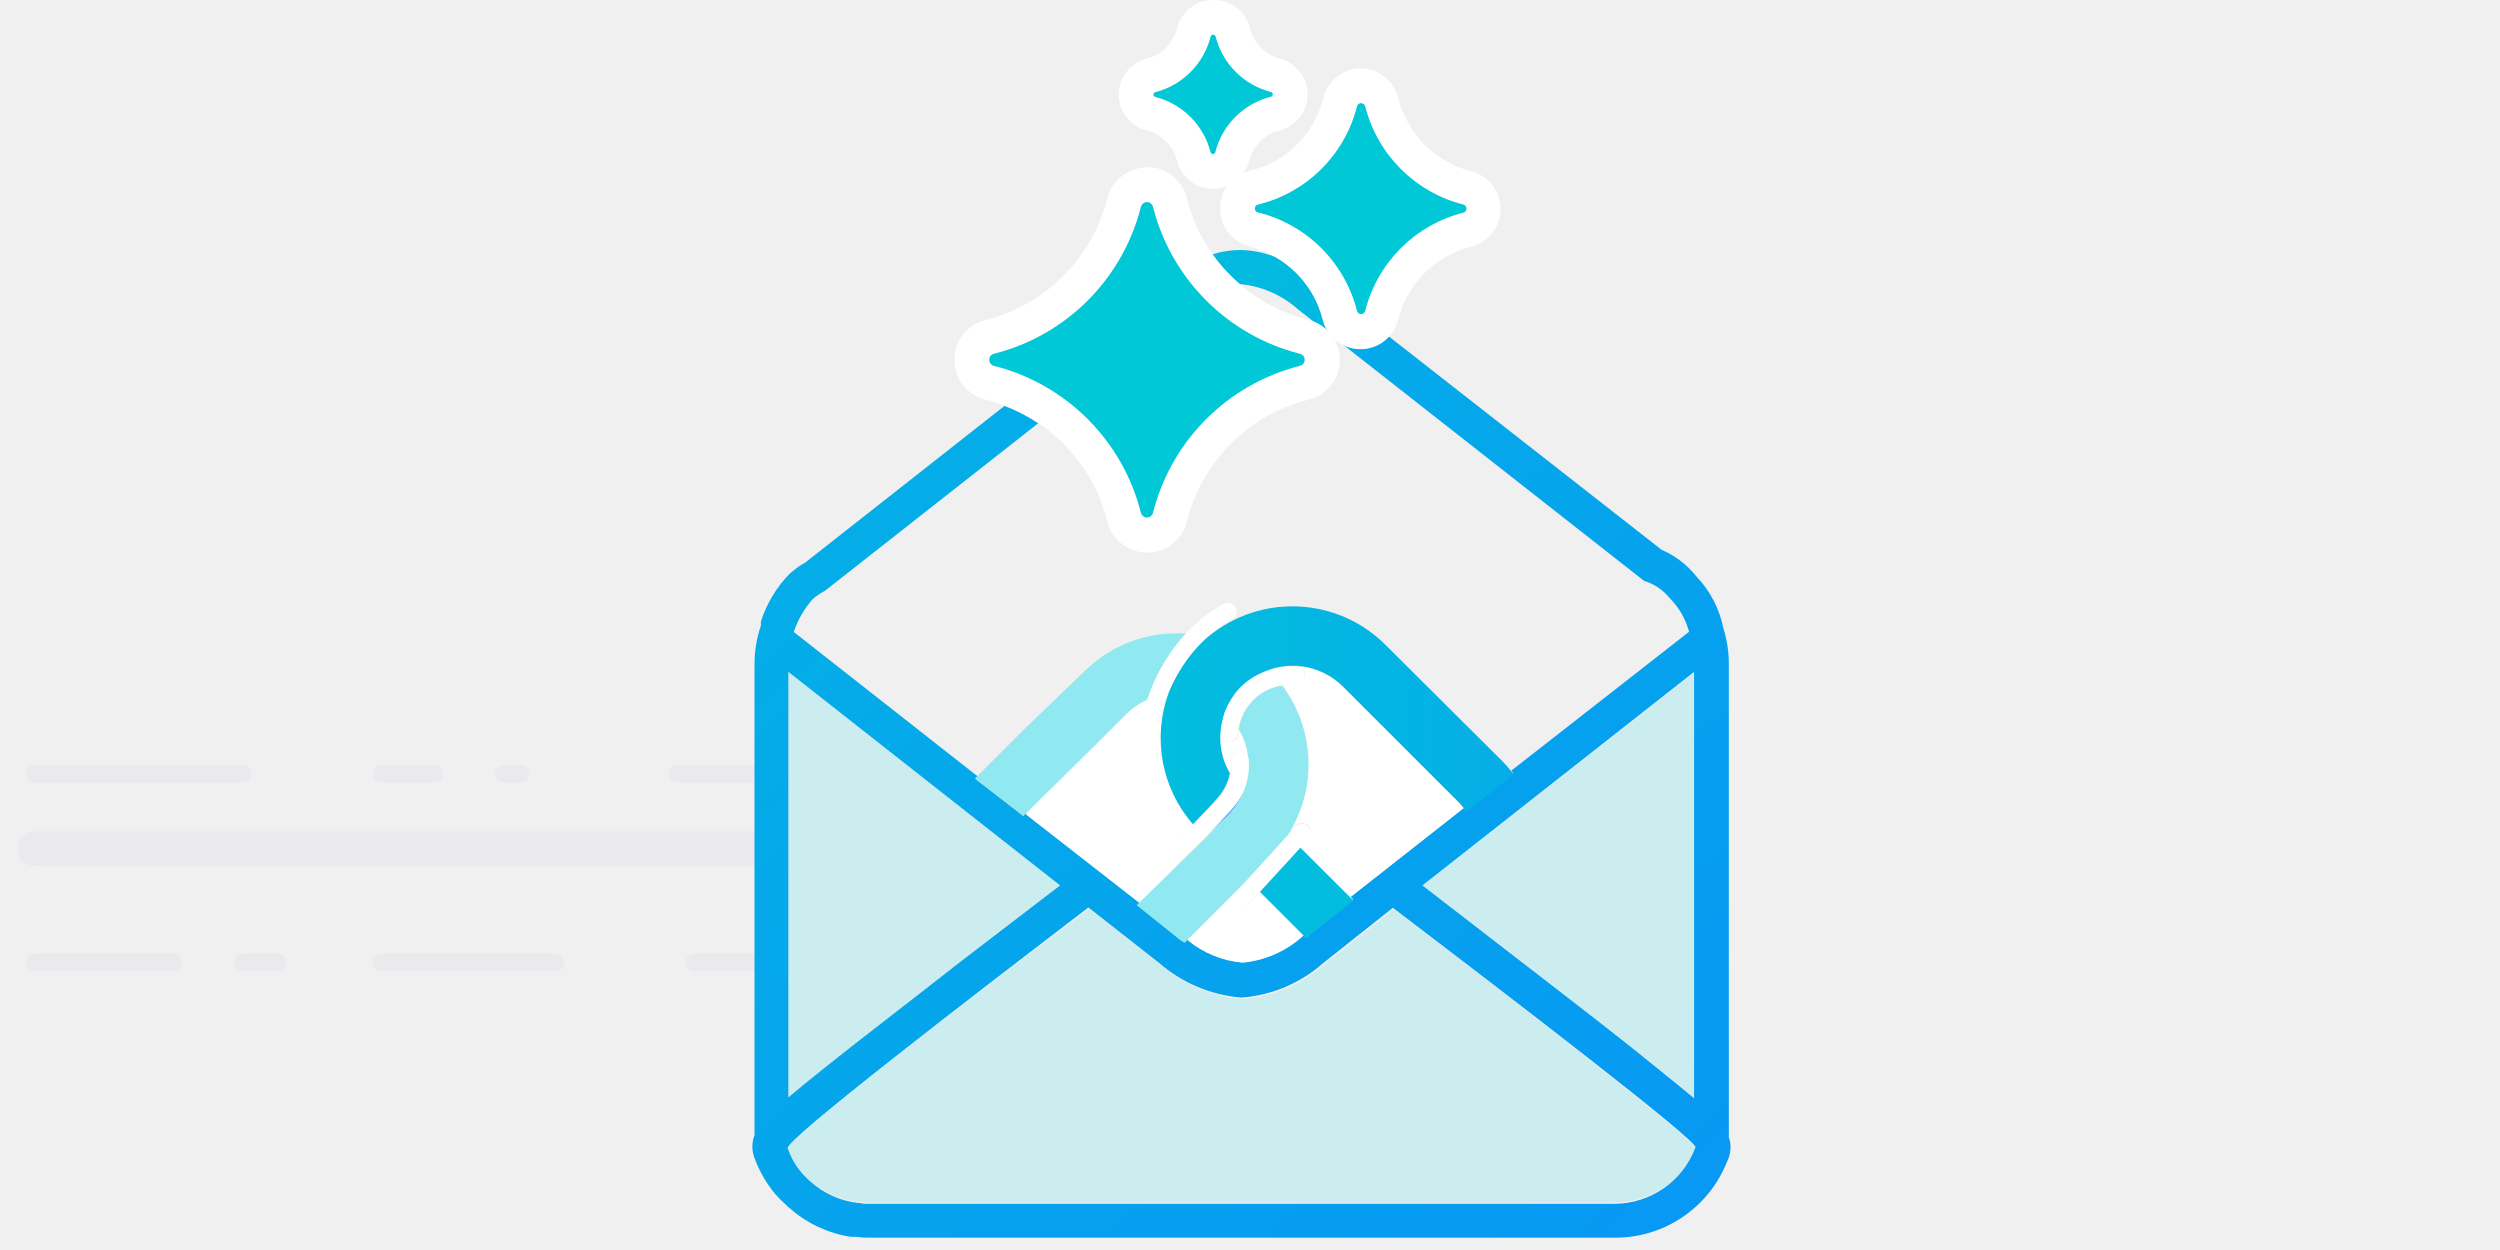
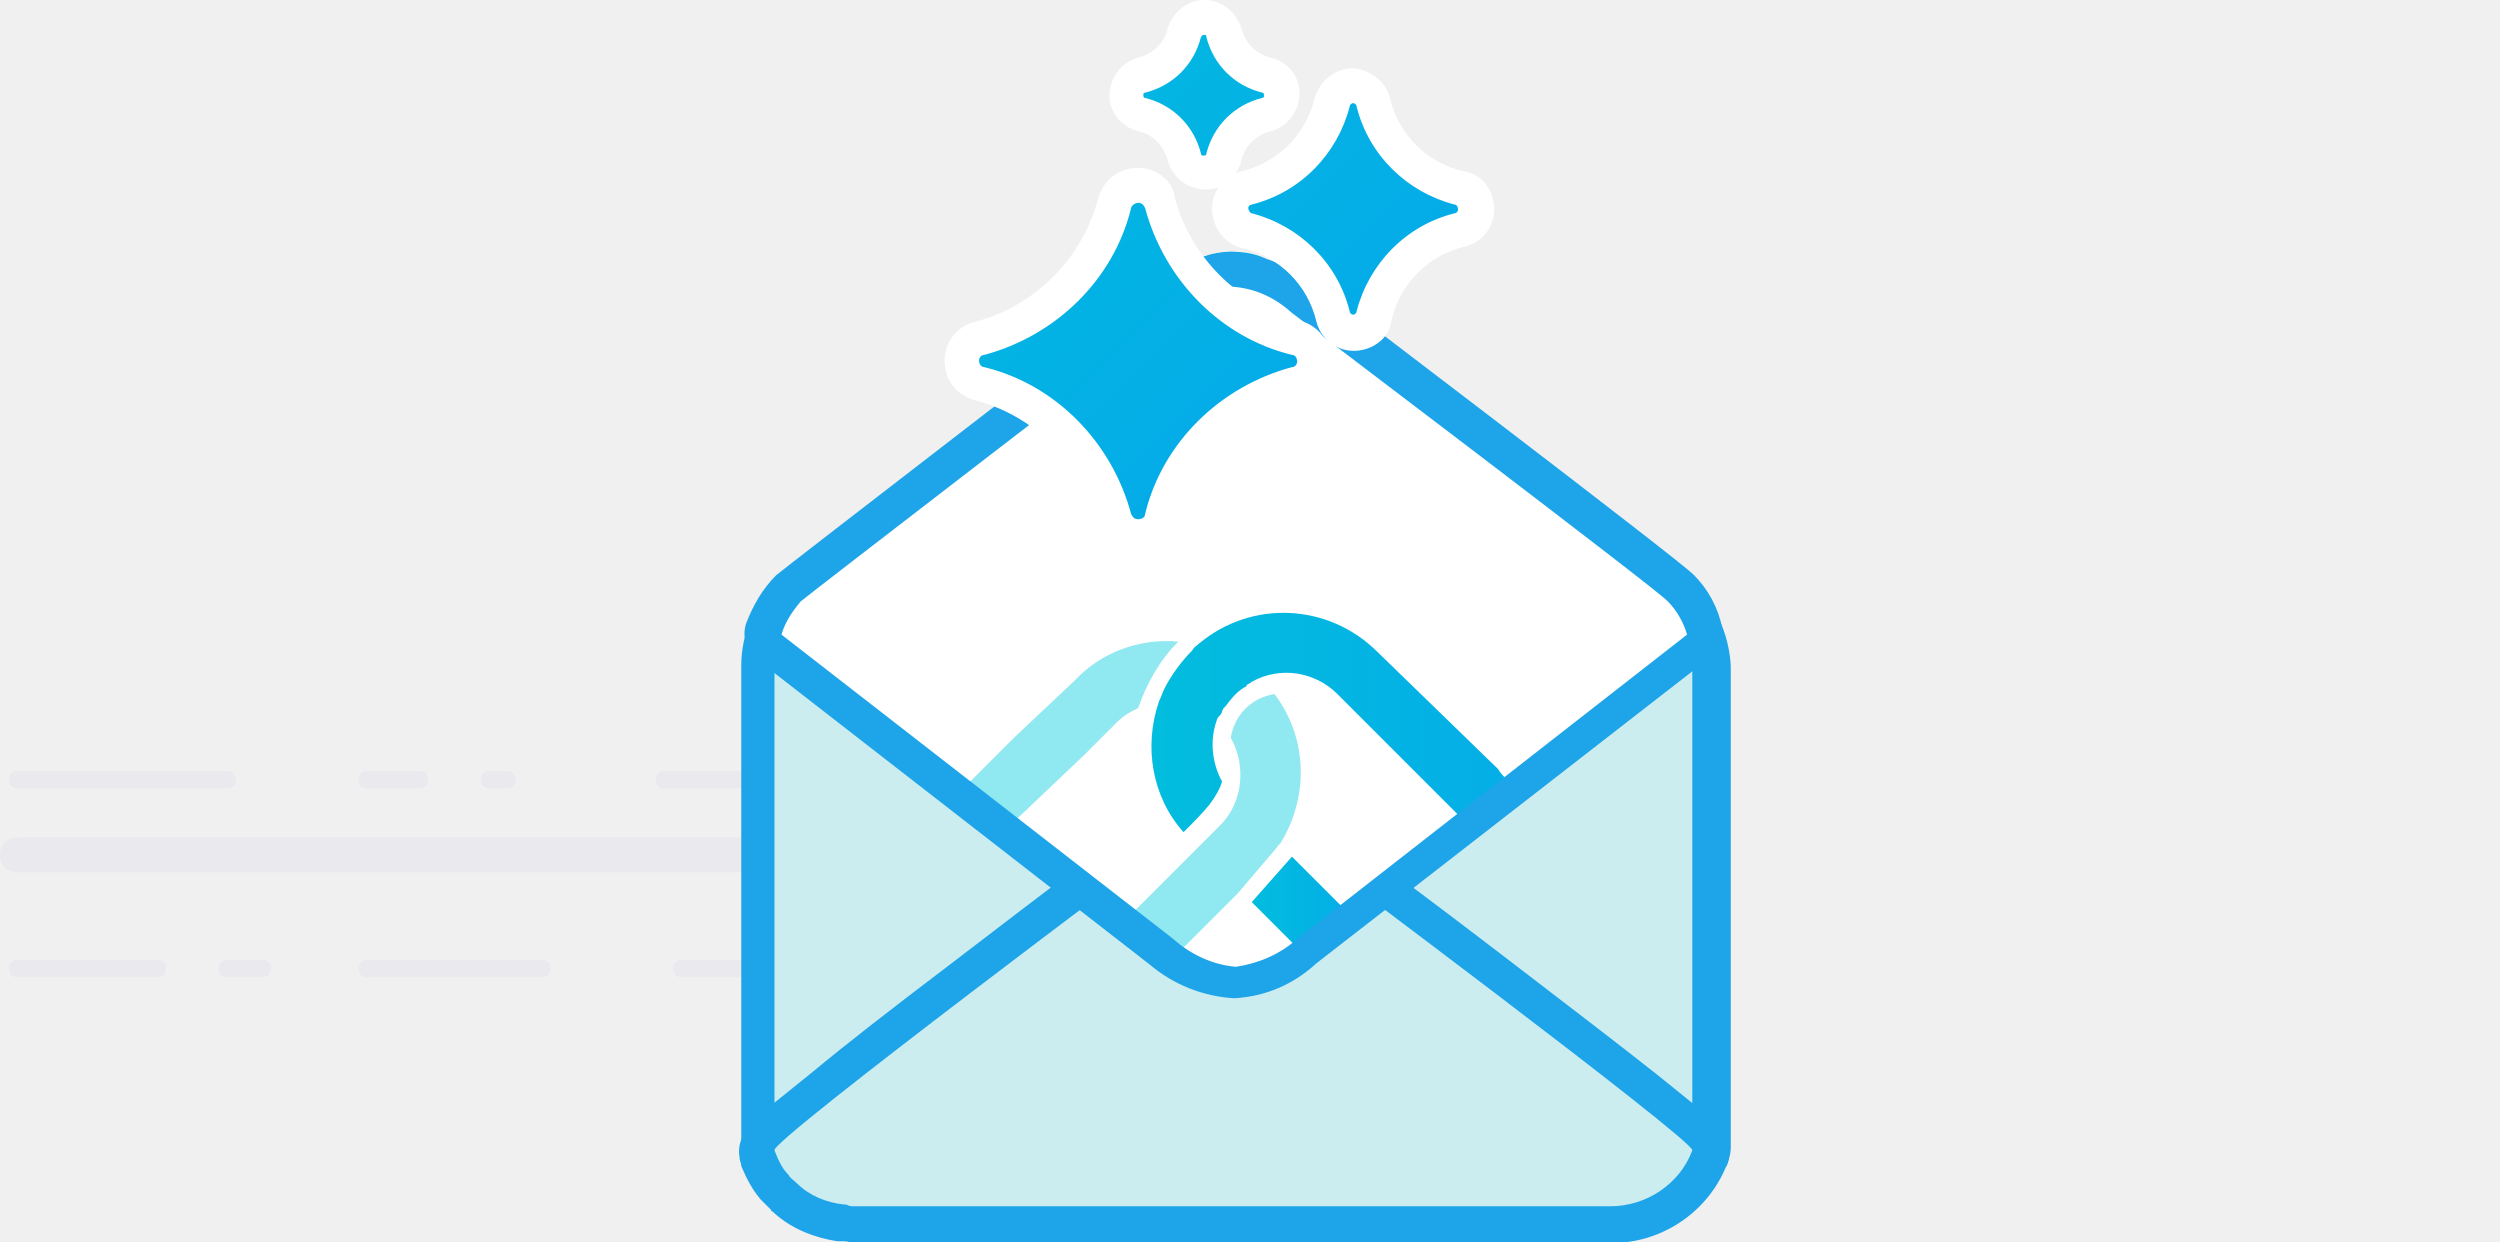
- <svg xmlns="http://www.w3.org/2000/svg" width="144" height="72" viewBox="0 0 144 72">
-   <defs>
-     <linearGradient x1="-85.914%" y1="-85.918%" x2="163.645%" y2="184.973%" id="a">
-       <stop stop-color="#00C8D7" offset="0%" />
-       <stop stop-color="#0A84FF" offset="100%" />
-     </linearGradient>
-     <linearGradient x1="804.132%" y1="-4083%" x2="7476.758%" y2="8906%" id="b">
-       <stop stop-color="#00C8D7" offset="0%" />
-       <stop stop-color="#0A84FF" offset="100%" />
-     </linearGradient>
-     <linearGradient x1="-.015%" y1="50.019%" y2="50.019%" id="c">
-       <stop stop-color="#02BDDE" offset="0%" />
-       <stop stop-color="#04AEE7" offset="100%" />
-     </linearGradient>
-     <linearGradient x1="7157%" y1="5142%" x2="7695%" y2="5142%" id="d">
-       <stop stop-color="#02BDDE" offset="0%" />
-       <stop stop-color="#04AEE7" offset="100%" />
-     </linearGradient>
-     <linearGradient x1="3797%" y1="-1499.38%" x2="12611%" y2="7105.683%" id="e">
-       <stop stop-color="#00C8D7" offset="0%" />
-       <stop stop-color="#0A84FF" offset="100%" />
-     </linearGradient>
-   </defs>
-   <g fill-rule="nonzero" fill="none">
-     <path d="M51 45.07H39c-.276 0-.5-.224-.5-.5s.224-.5.5-.5h12c.276 0 .5.224.5.5s-.224.5-.5.5zm-21 0h-1c-.276 0-.5-.224-.5-.5s.224-.5.5-.5h1c.276 0 .5.224.5.5s-.224.5-.5.5zm-5 0h-3c-.276 0-.5-.224-.5-.5s.224-.5.5-.5h3c.276 0 .5.224.5.5s-.224.5-.5.5zm-11 0H2c-.276 0-.5-.224-.5-.5s.224-.5.5-.5h12c.276 0 .5.224.5.5s-.224.5-.5.5zm41.1 3.81c0-.552-.448-1-1-1H2c-.552 0-1 .448-1 1s.448 1 1 1h52.1c.552 0 1-.448 1-1zM52 55.93h-6c-.276 0-.5-.224-.5-.5s.224-.5.5-.5h6c.276 0 .5.224.5.5s-.224.5-.5.5zm-8 0h-4c-.276 0-.5-.224-.5-.5s.224-.5.5-.5h4c.276 0 .5.224.5.5s-.224.5-.5.5zm-12 0H22c-.276 0-.5-.224-.5-.5s.224-.5.5-.5h10c.276 0 .5.224.5.5s-.224.5-.5.5zm-16 0h-2c-.276 0-.5-.224-.5-.5s.224-.5.5-.5h2c.276 0 .5.224.5.5s-.224.5-.5.5zm-6 0H2c-.276 0-.5-.224-.5-.5s.224-.5.5-.5h8c.276 0 .5.224.5.5s-.224.5-.5.5z" fill="#EAEAEE" />
-     <path d="M45.41 63.21c.55-.46 1.24-1 2.08-1.7C49.37 60 52 58 55.29 55.42L61.06 51 45.41 38.7v24.51zM81.93 51l5.73 4.39C91 58 93.59 60 95.47 61.53c.86.667 1.567 1.243 2.12 1.73V38.74L81.93 51zm15.72 15.14c.14-.37-10.64-8.65-17.36-13.77l-4 3.17c-1.31 1.166-2.97 1.87-4.72 2-1.757-.14-3.422-.84-4.75-2l-4.07-3.19C56 57.39 45.16 65.7 45.3 66.07c.26.755.724 1.423 1.34 1.93.757.673 1.703 1.096 2.71 1.21h.11c.16 0 .31.05.47.05H93c2.042.007 3.882-1.228 4.65-3.12z" fill="#CCEDF0" />
-     <path d="M99.58 65.5V38.2c-.004-.678-.108-1.352-.31-2-.224-1.128-.765-2.17-1.56-3-.53-.668-1.217-1.194-2-1.53L80 19.38c-.716.77-1.877.924-2.77.37L94.7 33.46c.583.175 1.1.524 1.48 1 .534.534.917 1.2 1.11 1.93l-10.24 8 .12.16-2.72 2.13-.12-.15-6.53 5.13.14.14-2.72 2.2-.14-.14c-.966.894-2.2 1.446-3.51 1.57-1.165-.1-2.27-.553-3.17-1.3l-.15.15-.25-.14-2.5-2 .14-.14-6.56-5.15-.14.14-2.74-2.11.14-.14-10.62-8.34c.233-.702.608-1.348 1.1-1.9.22-.184.457-.345.71-.48l12.27-9.64c-.607-.406-1.257-.74-1.94-1l-11.45 9c-.324.186-.63.404-.91.65-.764.777-1.336 1.723-1.67 2.76-.005.08-.005.16 0 .24-.244.71-.37 1.458-.37 2.21v27.15c-.124.318-.155.665-.09 1 .03.162.08.32.15.47.27.69.648 1.33 1.12 1.9.172.204.36.394.56.57l.15.15.15.12c.986.87 2.2 1.438 3.5 1.64h.34c.198.033.4.05.6.05H93c2.82.02 5.37-1.68 6.44-4.29.156-.29.238-.612.24-.94-.003-.19-.037-.38-.1-.56zM50 69.34c-.16 0-.31 0-.47-.05h-.11c-1.007-.114-1.953-.537-2.71-1.21-.618-.51-1.082-1.182-1.34-1.94-.21-.44 10.63-8.75 17.32-13.87l4.07 3.19c1.328 1.16 2.993 1.86 4.75 2 1.75-.13 3.41-.834 4.72-2l4-3.17C87 57.44 97.8 65.72 97.66 66.09c-.727 1.946-2.582 3.24-4.66 3.25H50zM61.06 51l-5.77 4.42C52 58 49.37 60 47.49 61.51c-.84.67-1.54 1.24-2.08 1.7V38.7L61.06 51zm36.52 12.26c-.553-.46-1.26-1.037-2.12-1.73C93.59 60 91 58 87.66 55.42L81.93 51l15.65-12.3v24.56z" fill="url(#a)" />
-     <path d="M70.9 43.85c-.04-.276.15-.534.425-.575.276-.04.534.15.575.425.062.622-.038 1.25-.29 1.82.46-1.15.367-2.447-.25-3.52-.005.087-.005.173 0 .26-.01.268-.23.48-.5.48-.133-.005-.258-.063-.348-.16-.09-.098-.137-.227-.132-.36.015-.415.09-.826.22-1.22-.474 1.16-.377 2.473.26 3.55.047-.23.06-.466.04-.7zm6.46-4.27c-1.114-1.124-2.773-1.512-4.27-1 .516-.156 1.05-.233 1.59-.23.276 0 .5.224.5.5s-.224.5-.5.5c-.285 0-.57.027-.85.08 1.9 2.522 2.03 5.96.33 8.62l.45-.5c.12-.132.304-.19.48-.15.175.04.316.168.37.34.053.17.01.358-.11.49l-.48.53 2.91 2.91 6.53-5.13c-.09-.1-.16-.22-.26-.31l-6.69-6.65zm-5.41 12.47c-.095.103-.23.16-.37.16-.126.002-.248-.045-.34-.13-.095-.094-.148-.222-.148-.355 0-.133.053-.26.148-.355l.56-.61-3.39 3.39c.9.747 2.005 1.2 3.17 1.3 1.31-.124 2.544-.676 3.51-1.57l-2.51-2.51-.63.68zm-2.52-3.82c-.78.78-1.49 1.46-1.54 1.5-.202.19-.52.182-.71-.02-.19-.202-.182-.52.02-.71 0 0 .75-.7 1.54-1.5-1.805-2.07-2.342-4.96-1.4-7.54-.17.378-.297.774-.38 1.18.016.228-.124.438-.34.51h-.16c-.213-.002-.402-.138-.47-.34-.012-.363.053-.724.19-1.06-.465.2-.89.485-1.25.84L63 43l-3.91 3.91L65.62 52l3.81-3.77z" fill="#FFF" />
-     <path d="M71.42 16.36c1.253.12 2.434.64 3.37 1.48l.91.71c.37.163.694.418.94.74l.16.12c-.282-.277-.49-.62-.6-1-.393-1.536-1.398-2.844-2.78-3.62-.637-.252-1.315-.384-2-.39-.547.004-1.09.09-1.61.26.465.63 1.006 1.2 1.61 1.7z" fill="url(#b)" />
-     <path d="M70.75 40.66c-.06.11-.12.22-.16.33.05-.1.1-.21.16-.33zm.25-.38l.09-.14-.09.14zm-1.41-3.61l-.39.37c.12-.13.26-.26.39-.37zm2.52 2.42l.09-.09-.09.09zm-4.8.84c.09-.25.194-.492.31-.73-.14.26-.25.51-.35.73h.04zm5.78-1.32c-.203.07-.4.158-.59.26.197-.096.4-.176.61-.24l-.02-.02z" fill="#9CF" />
-     <path d="M79.8 37.14c-2.77-2.762-7.187-2.966-10.2-.47-.14.11-.27.24-.4.36-.632.64-1.164 1.372-1.58 2.17-.116.238-.22.48-.31.73-.942 2.58-.405 5.47 1.4 7.54.53-.54 1.09-1.12 1.48-1.58.327-.388.55-.852.65-1.35-.634-1.075-.73-2.384-.26-3.54 0-.11.11-.22.16-.33.063-.13.133-.257.21-.38l.09-.14c.278-.42.638-.776 1.06-1.05l.1-.1.3-.16c1.6-.864 3.575-.575 4.86.71l6.72 6.72c.1.1.17.21.26.31l.12.15 2.72-2.13-.12-.16c-.17-.213-.35-.416-.54-.61l-6.72-6.69z" fill="url(#c)" />
-     <path fill="url(#d)" d="M72.57 51.37l2.51 2.51.14.14 2.73-2.15-.14-.14-2.91-2.9-2.33 2.54" />
-     <path d="M74.19 48.12l-.07.11.07-.11zM71 46.54c-.42.5-1 1.11-1.56 1.66l1.27-1.2c.4-.4.712-.875.92-1.4-.164.342-.377.658-.63.94z" fill="#59ACFF" />
-     <path d="M63 43l1.88-1.88c.36-.355.785-.64 1.25-.84.467-1.408 1.235-2.698 2.25-3.78-2.205-.173-4.375.627-5.94 2.19L59 42l-2.7 2.7-.14.14L58.93 47l.14-.14L63 43zm11.11 5.21l.07-.11c1.7-2.66 1.57-6.098-.33-8.62-1.29.208-2.298 1.227-2.49 2.52.948 1.62.68 3.676-.65 5l-1.28 1.28L65.62 52l-.14.14 2.5 2 .24.16.15-.15 3.39-3.39 2.35-2.55z" fill="#90E8F0" />
-     <path d="M71.77 50.77l-.56.61c-.095.094-.148.222-.148.355 0 .133.053.26.148.355.092.085.214.132.34.13.14 0 .275-.057.37-.16l.62-.68 2.33-2.54.48-.53c.12-.132.163-.32.11-.49-.054-.172-.195-.3-.37-.34-.176-.04-.36.018-.48.15l-.45.5-.09.09-2.3 2.55zM67.17 49c-.202.19-.21.508-.02.71.19.202.508.21.71.02 0 0 .76-.72 1.54-1.5.6-.59 1.14-1.23 1.6-1.69.258-.3.47-.637.63-1 .252-.57.352-1.198.29-1.82-.04-.276-.3-.466-.575-.425-.276.04-.466.3-.425.575.033.23.033.46 0 .69-.1.498-.323.962-.65 1.35-.39.46-.95 1-1.48 1.58-.87.78-1.61 1.51-1.62 1.51zm3.16-6.81c-.005.133.042.262.132.36.09.097.215.155.348.16.27 0 .49-.212.5-.48-.005-.087-.005-.173 0-.26.204-1.28 1.21-2.286 2.49-2.49.28-.053.565-.08.85-.08.276 0 .5-.224.5-.5s-.224-.5-.5-.5c-.54-.003-1.074.074-1.59.23-.21.064-.413.144-.61.24l-.3.16-.09.06c-.422.274-.782.63-1.06 1.05l-.09.14c-.077.123-.147.25-.21.38-.06.12-.1.23-.15.34-.128.385-.202.785-.22 1.19zm-4.41-.88c.068.202.257.338.47.34h.16c.216-.072.356-.282.34-.51.083-.406.21-.802.38-1.18.1-.23.21-.47.35-.73.408-.818.937-1.57 1.57-2.23l.39-.37c.416-.368.872-.686 1.36-.95.17-.077.284-.242.294-.428.01-.187-.084-.364-.244-.46-.16-.094-.362-.09-.52.008-.786.427-1.498.977-2.11 1.63-1.015 1.082-1.783 2.372-2.25 3.78-.143.348-.207.724-.19 1.1z" fill="#FFF" />
-     <path d="M69.88 9.88c-.526-.005-.98-.368-1.1-.88-.307-1.215-1.255-2.163-2.47-2.47-.506-.128-.86-.583-.86-1.105s.354-.977.86-1.105c1.21-.31 2.155-1.258 2.46-2.47.128-.506.583-.86 1.105-.86s.977.354 1.105.86c.307 1.215 1.255 2.163 2.47 2.47.506.128.86.583.86 1.105s-.354.977-.86 1.105C72.243 6.843 71.304 7.79 71 9c-.122.52-.587.885-1.12.88zm9.73 8.26c.613-2.413 2.497-4.297 4.91-4.91.556-.135.947-.633.947-1.205 0-.572-.39-1.07-.947-1.205-2.42-.61-4.31-2.5-4.92-4.92-.127-.566-.63-.97-1.21-.97s-1.083.404-1.21.97c-.61 2.422-2.506 4.31-4.93 4.91-.556.135-.947.633-.947 1.205 0 .572.39 1.07.947 1.205 2.42.61 4.31 2.5 4.92 4.92.127.566.63.97 1.21.97s1.083-.404 1.21-.97h.02zM67.4 29.76c.96-3.794 3.925-6.755 7.72-7.71.597-.17 1.006-.72 1-1.34-.003-.628-.438-1.17-1.05-1.31-3.774-.97-6.716-3.923-7.67-7.7-.143-.617-.692-1.053-1.325-1.053s-1.182.436-1.325 1.053c-.968 3.798-3.946 6.757-7.75 7.7-.594.163-1.004.704-1 1.32-.006.62.403 1.17 1 1.34 3.79.956 6.75 3.912 7.71 7.7.143.617.692 1.053 1.325 1.053s1.182-.436 1.325-1.053h.04z" fill="url(#e)" />
-     <path d="M69.88 2c.067-.002.126.045.14.11.4 1.567 1.623 2.79 3.19 3.19.06.017.103.072.103.135 0 .063-.042.118-.103.135-1.577.395-2.81 1.624-3.21 3.2-.017.06-.072.103-.135.103-.063 0-.118-.042-.135-.103-.4-1.567-1.623-2.79-3.19-3.19-.06-.017-.103-.072-.103-.135 0-.063.042-.118.103-.135 1.567-.4 2.79-1.623 3.19-3.19.01-.073.076-.126.15-.12zm0-2c-.986 0-1.845.672-2.08 1.63-.218.855-.885 1.522-1.74 1.74-.95.24-1.617 1.095-1.617 2.075 0 .98.666 1.835 1.617 2.075.855.218 1.522.885 1.74 1.74.24.95 1.095 1.617 2.075 1.617.98 0 1.835-.666 2.075-1.617.22-.857.89-1.525 1.75-1.74.95-.24 1.617-1.095 1.617-2.075 0-.98-.666-1.835-1.617-2.075-.842-.232-1.492-.902-1.7-1.75C71.758.652 70.878-.02 69.88 0z" fill="#FFF" />
-     <path d="M78.4 5.94c.117.002.217.085.24.2.708 2.77 2.87 4.932 5.64 5.64.11.023.19.12.19.235 0 .114-.08.212-.19.235-2.77.708-4.932 2.87-5.64 5.64-.02.117-.122.202-.24.2-.117-.002-.217-.085-.24-.2-.708-2.77-2.87-4.932-5.64-5.64-.133 0-.24-.107-.24-.24s.107-.24.24-.24c2.77-.7 4.935-2.86 5.64-5.63.02-.117.122-.202.24-.2zm0-2c-1.036.003-1.936.713-2.18 1.72-.522 2.068-2.147 3.677-4.22 4.18-1.01.24-1.725 1.14-1.725 2.18 0 1.04.714 1.94 1.725 2.18 2.056.525 3.66 2.133 4.18 4.19.24 1.01 1.14 1.725 2.18 1.725 1.04 0 1.94-.714 2.18-1.725.525-2.056 2.133-3.66 4.19-4.18 1-.247 1.704-1.144 1.704-2.175 0-1.03-.703-1.928-1.704-2.175-2.056-.525-3.66-2.133-4.18-4.19-.244-.996-1.125-1.705-2.15-1.73z" fill="#FFF" />
-     <path d="M66.07 11.64c.172.006.317.13.35.3 1.056 4.14 4.29 7.374 8.43 8.43.173.03.3.18.3.355 0 .176-.127.326-.3.355-4.14 1.056-7.374 4.29-8.43 8.43-.033.173-.184.298-.36.3-.172-.006-.317-.13-.35-.3-1.056-4.14-4.29-7.374-8.43-8.43-.173-.03-.3-.18-.3-.355 0-.176.127-.326.3-.355 4.14-1.056 7.374-4.29 8.43-8.43.033-.173.184-.298.36-.3zm0-2c-1.08.007-2.022.742-2.29 1.79-.868 3.444-3.556 6.132-7 7-1.06.254-1.81 1.203-1.81 2.295 0 1.092.75 2.04 1.81 2.295 3.444.868 6.132 3.556 7 7 .254 1.06 1.203 1.81 2.295 1.81 1.092 0 2.04-.75 2.295-1.81.868-3.444 3.556-6.132 7-7 1.06-.254 1.81-1.203 1.81-2.295 0-1.092-.75-2.04-1.81-2.295-3.445-.866-6.134-3.555-7-7-.257-1.058-1.202-1.804-2.29-1.81l-.01.02z" fill="#FFF" />
+ <svg xmlns="http://www.w3.org/2000/svg" id="Layer_1" viewBox="0 0 143 71">
+   <style>.st0{fill:#EAEAEE;} .st1{fill:#CCEDF0;} .st2{fill:#1DA4E9;} .st3{fill:url(#SVGID_1_);} .st4{fill:#99CCFF;} .st5{fill:#59ACFF;} .st6{fill:#FFFFFF;} .st7{fill:#90E8F0;} .st8{fill:url(#SVGID_2_);} .st9{fill:url(#SVGID_3_);} .st10{fill:url(#SVGID_4_);}</style>
+   <path class="st0" d="M50 45.1H38c-.3 0-.5-.2-.5-.5s.2-.5.5-.5h12c.3 0 .5.2.5.5s-.2.5-.5.5zm-21 0h-1c-.3 0-.5-.2-.5-.5s.2-.5.5-.5h1c.3 0 .5.2.5.5s-.2.5-.5.5zm-5 0h-3c-.3 0-.5-.2-.5-.5s.2-.5.5-.5h3c.3 0 .5.2.5.5s-.2.5-.5.5zm-11 0H1c-.3 0-.5-.2-.5-.5s.2-.5.5-.5h12c.3 0 .5.2.5.5s-.2.5-.5.5zm41.1 3.8c0-.6-.4-1-1-1H1c-.6 0-1 .4-1 1s.4 1 1 1h52.1c.6 0 1-.5 1-1zm-3.1 7h-6c-.3 0-.5-.2-.5-.5s.2-.5.5-.5h6c.3 0 .5.2.5.5s-.2.5-.5.5zm-8 0h-4c-.3 0-.5-.2-.5-.5s.2-.5.5-.5h4c.3 0 .5.2.5.5s-.2.5-.5.5zm-12 0H21c-.3 0-.5-.2-.5-.5s.2-.5.5-.5h10c.3 0 .5.2.5.5s-.2.5-.5.5zm-16 0h-2c-.3 0-.5-.2-.5-.5s.2-.5.5-.5h2c.3 0 .5.2.5.5s-.2.5-.5.5zm-6 0H1c-.3 0-.5-.2-.5-.5s.2-.5.5-.5h8c.3 0 .5.2.5.5s-.2.5-.5.5z" />
+   <g id="Layer_2">
+     <path class="st1" d="M96.8 66.6c-.2 0-.4-.1-.6-.2L70.6 48.6 44.9 66.5c-.3.2-.7.2-1 .1-.3-.2-.5-.5-.5-.9V38.1c0-3.2 2.7-5.9 5.9-5.9h42.6c3.2 0 5.9 2.6 5.9 5.9v27.5c0 .4-.2.7-.5.9-.2.1-.3.1-.5.1z" />
+     <path class="st2" d="M91.9 33.3c2.7 0 4.9 2.2 4.9 4.9v27.5L70.6 47.4 44.3 65.6V38.1c0-2.7 2.2-4.9 4.9-4.9l42.7.1m0-2H49.3c-3.8 0-6.9 3-6.9 6.8v27.5c0 .7.4 1.4 1.1 1.8.7.3 1.5.3 2.1-.1l25.1-17.4 25.1 17.4c.6.4 1.4.5 2.1.1.7-.3 1.1-1 1.1-1.8V38.1c-.2-3.8-3.3-6.8-7.1-6.8z" />
  </g>
+   <g id="Layer_3">
+     <path class="st1" d="M48.9 70h-.5c-.1 0-.2 0-.3-.1h.2c-1.2-.1-2.3-.6-3.2-1.4 0 0-.1 0-.1-.1l-.1-.1-.5-.5c-.4-.5-.7-1-1-1.6v-.1-.2-.2c0-.3.1-.6.4-.8 1.3-1.5 6-5.2 22.7-17.7 1.2-1 2.6-1.7 4.2-1.8 1.3 0 2.5.5 4.2 1.8C91.3 59.7 96.1 63.5 97.5 65c.4.3.5.8.3 1.3-.9 2.3-3.1 3.7-5.5 3.7H48.9z" />
+     <path class="st2" d="M70.5 46.6c1.3.1 2.6.7 3.6 1.6 0 0 22.9 17.1 22.7 17.6-.7 1.9-2.6 3.2-4.7 3.2H48.9c-.2 0-.3 0-.5-.1h-.1c-1-.1-2-.5-2.7-1.2-.2-.2-.4-.3-.5-.5-.4-.4-.6-.9-.8-1.4-.3-.5 22.6-17.6 22.6-17.6 1-.9 2.3-1.5 3.6-1.6m0-2c-1.8.1-3.5.8-4.8 2-.1 0-5.8 4.3-11.4 8.6-3.3 2.5-6 4.6-7.8 6.1-1.1.9-2 1.6-2.6 2.1-.9.8-1.8 1.6-1.6 2.8 0 .2.1.3.1.5.3.7.6 1.3 1.1 1.9l.6.6c0 .1.1.1.1.1l.1.1c1 .9 2.3 1.4 3.6 1.6h.4c.2 0 .4.1.6.1h43.3c2.8 0 5.4-1.7 6.5-4.3.2-.3.2-.6.2-.9 0-1-.8-1.7-1.6-2.4-.6-.5-1.5-1.2-2.6-2.1-1.9-1.5-4.5-3.5-7.9-6.1-5.6-4.3-11.4-8.6-11.5-8.6-1.3-1.3-3-2-4.8-2.1z" />
+   </g>
+   <linearGradient id="SVGID_1_" gradientUnits="userSpaceOnUse" x1="379.593" y1="-261.225" x2="509.483" y2="-391.115" gradientTransform="matrix(1 0 0 -1 -364.41 -302.055)">
+     <stop offset="0" stop-color="#00C8D7" />
+     <stop offset="1" stop-color="#0A84FF" />
+   </linearGradient>
+   <path class="st3" d="M70.4 16.4c1.3.1 2.5.6 3.4 1.5l.9.7c.4.2.7.4.9.7l.2.1c-.3-.3-.5-.6-.6-1-.4-1.5-1.4-2.8-2.8-3.6-.6-.3-1.3-.4-2-.4-.5 0-1.1.1-1.6.3.5.6 1 1.1 1.6 1.7z" />
+   <path class="st4" d="M71.1 39.1s.1-.1 0 0c.1-.1 0 0 0 0z" />
+   <path class="st5" d="M73.2 48.1s-.1.1 0 0z" />
+   <path class="st6" d="M70.5 56.5c-1.3 0-2.5-.5-4.2-1.8L44 37.2c-.3-.3-.5-.7-.3-1.1.3-.9.8-1.7 1.4-2.3.3-.2.5-.4.8-.6l20.7-15.9c1.1-1 2.5-1.6 4-1.7 1.5.1 2.9.7 4 1.7l19.8 15.5c.7.3 1.3.7 1.8 1.3.7.7 1.1 1.5 1.3 2.5 0 .3-.1.7-.4.9L74.7 54.8c-1.2 1-2.7 1.6-4.2 1.7z" id="_Group_" />
+   <path class="st7" d="M62 43.2l1.9-1.9c.4-.4.8-.6 1.2-.8.5-1.4 1.2-2.7 2.3-3.8-2.2-.2-4.4.6-5.9 2.2L58 42.2l-2.7 2.7-.1.1 2.7 2.1.1-.1 4-3.8zM73.1 48.4s0-.1.1-.1c1.7-2.7 1.6-6.1-.3-8.6-1.3.2-2.3 1.2-2.5 2.5.9 1.6.7 3.7-.6 5l-1.3 1.3-3.8 3.8-.1.1 2.5 2c.1.1.2.1.2.2l.1-.1 3.4-3.4 2.3-2.7z" />
+   <linearGradient id="SVGID_2_" gradientUnits="userSpaceOnUse" x1="430.261" y1="-343.442" x2="450.584" y2="-343.442" gradientTransform="matrix(1 0 0 -1 -364.41 -302.055)">
+     <stop offset="0" stop-color="#02BDDE" />
+     <stop offset="1" stop-color="#04AEE7" />
+   </linearGradient>
+   <path class="st8" d="M78.8 37.3c-2.8-2.8-7.2-3-10.2-.5-.1.1-.3.2-.4.4-.6.6-1.2 1.4-1.6 2.2-.1.2-.2.5-.3.7-.9 2.6-.4 5.5 1.4 7.5.5-.5 1.1-1.1 1.5-1.6.3-.4.6-.9.7-1.3-.6-1.1-.7-2.4-.3-3.5 0-.1.1-.2.2-.3.1-.1.1-.3.2-.4l.1-.1c.3-.4.6-.8 1.1-1.1 0 0 .1 0 .1-.1.1-.1.2-.1.3-.2 1.6-.9 3.6-.6 4.9.7l6.7 6.7.3.3c0 .1.1.1.1.2l2.7-2.1c0-.1-.1-.1-.1-.2-.2-.2-.4-.4-.5-.6l-6.9-6.7z" />
+   <linearGradient id="SVGID_3_" gradientUnits="userSpaceOnUse" x1="71.57" y1="22.39" x2="76.947" y2="22.39" gradientTransform="matrix(1 0 0 -1 0 74)">
+     <stop offset="0" stop-color="#02BDDE" />
+     <stop offset="1" stop-color="#04AEE7" />
+   </linearGradient>
+   <path class="st9" d="M71.6 51.6l2.5 2.5.1.1 2.7-2.1-.1-.2-2.9-2.9z" />
+   <path class="st2" d="M70.5 16.4c1.3.1 2.4.6 3.4 1.5 0 0 21 15.9 21.5 16.5.5.5.9 1.2 1.1 1.9L74.2 53.7c-1 .9-2.2 1.4-3.5 1.6-1.3-.1-2.6-.7-3.6-1.6L44.7 36.3c.2-.7.6-1.3 1.1-1.9.2-.2 21.4-16.5 21.4-16.5.9-.8 2.1-1.4 3.3-1.5m0-2c-1.7.1-3.3.8-4.6 1.9 0 0-21.3 16.4-21.5 16.6-.8.8-1.3 1.7-1.7 2.7-.3.8 0 1.7.7 2.2l22.4 17.4c1.3 1.1 3 1.8 4.8 1.9 1.8-.1 3.4-.8 4.7-2l22.4-17.4c.5-.4.8-1.1.8-1.8-.2-1.1-.8-2.2-1.6-3-.6-.7-21.8-16.8-21.8-16.8-1.3-.9-2.9-1.5-4.6-1.7z" id="_Group_2" />
+   <linearGradient id="SVGID_4_" gradientUnits="userSpaceOnUse" x1="402.378" y1="-286.69" x2="490.514" y2="-374.826" gradientTransform="matrix(1 0 0 -1 -364.41 -302.055)">
+     <stop offset="0" stop-color="#00C8D7" />
+     <stop offset="1" stop-color="#0A84FF" />
+   </linearGradient>
+   <path class="st10" d="M68.9 9.9c-.5 0-1-.4-1.1-.9-.3-1.2-1.3-2.2-2.5-2.5-.6-.1-1-.8-.8-1.4.1-.4.4-.7.8-.8 1.2-.3 2.2-1.3 2.5-2.5.1-.6.8-1 1.4-.8.4.1.7.4.8.8.3 1.2 1.3 2.2 2.5 2.5.6.1 1 .8.8 1.4-.1.4-.4.7-.8.8-1.3.4-2.2 1.3-2.5 2.5-.1.5-.6.9-1.1.9zm9.7 8.2c.6-2.4 2.5-4.3 4.9-4.9.7-.2 1.1-.8.9-1.5-.1-.5-.5-.8-.9-.9-2.4-.6-4.3-2.5-4.9-4.9-.2-.7-.8-1.1-1.5-.9-.5.1-.8.5-.9.9-.6 2.4-2.5 4.3-4.9 4.9-.7.2-1.1.8-.9 1.5.1.5.5.8.9.9 2.4.6 4.3 2.5 4.9 4.9.2.7.8 1.1 1.5.9.5-.1.8-.4.9-.9zM66.4 29.8c1-3.8 3.9-6.8 7.7-7.7.6-.2 1-.7 1-1.3 0-.6-.4-1.2-1.1-1.3-3.8-1-6.7-3.9-7.7-7.7-.2-.7-.9-1.2-1.6-1-.5.1-.9.5-1 1-1 3.8-3.9 6.7-7.7 7.7-.6.1-1.1.7-1.1 1.3 0 .6.4 1.2 1.1 1.3 3.8 1 6.7 3.9 7.7 7.7.2.7.9 1.2 1.6 1 .6-.1 1-.5 1.1-1z" />
+   <path class="st6" d="M68.9 2c.1 0 .1 0 .1.1.4 1.6 1.6 2.8 3.2 3.2.1 0 .1.1.1.2s-.1.1-.1.1c-1.6.4-2.8 1.6-3.2 3.2 0 .1-.1.1-.2.1s-.1-.1-.1-.1c-.4-1.6-1.6-2.8-3.2-3.2-.1 0-.1-.1-.1-.2s.1-.1.1-.1c1.6-.4 2.8-1.6 3.2-3.2.1-.1.1-.1.2-.1m0-2c-1 0-1.8.7-2.1 1.6-.2.9-.9 1.5-1.7 1.7-1.1.3-1.8 1.4-1.6 2.6.2.8.8 1.4 1.6 1.6.9.2 1.5.9 1.7 1.7.3 1.1 1.4 1.8 2.6 1.6.8-.2 1.4-.8 1.6-1.6.2-.9.9-1.5 1.7-1.7 1.1-.3 1.8-1.4 1.6-2.6-.2-.8-.8-1.4-1.6-1.6-.9-.2-1.5-.9-1.7-1.7C70.7.7 69.9 0 68.9 0z" />
+   <path class="st6" d="M77.4 5.9c.1 0 .2.1.2.2.7 2.8 2.9 4.9 5.6 5.6.1 0 .2.1.2.3 0 .1-.1.2-.2.2-2.8.7-4.9 2.9-5.6 5.6 0 .1-.1.2-.2.2s-.2-.1-.2-.2c-.7-2.8-2.9-4.9-5.6-5.6-.1 0-.2-.2-.2-.3 0-.1.1-.2.2-.2 2.8-.7 4.9-2.9 5.6-5.6 0-.1.1-.2.2-.2m0-2c-1 0-1.9.7-2.2 1.7-.5 2.1-2.1 3.7-4.2 4.2-1.2.3-1.9 1.5-1.6 2.7.2.8.8 1.5 1.7 1.7 2.1.5 3.7 2.1 4.2 4.2.3 1.2 1.5 1.9 2.7 1.6.8-.2 1.5-.8 1.6-1.7.5-2.1 2.1-3.7 4.2-4.2 1.2-.3 1.9-1.5 1.6-2.7-.2-.8-.8-1.5-1.7-1.6-2.1-.5-3.7-2.1-4.2-4.2-.2-.9-1.1-1.6-2.1-1.7z" />
+   <path class="st6" d="M65.1 11.6c.2 0 .3.1.4.3 1.1 4.1 4.3 7.4 8.4 8.4.2 0 .3.2.3.4 0 .1-.1.3-.3.3-4.1 1.1-7.4 4.3-8.4 8.4 0 .2-.2.3-.4.3s-.3-.1-.4-.3c-1.1-4.1-4.3-7.4-8.4-8.4-.2 0-.3-.2-.3-.4 0-.1.1-.3.3-.3 4.1-1.1 7.4-4.3 8.4-8.4 0-.1.2-.3.4-.3m0-2c-1.1 0-2 .7-2.3 1.8-.9 3.4-3.6 6.1-7 7-1.3.3-2 1.6-1.7 2.8.2.9.9 1.5 1.7 1.7 3.4.9 6.1 3.6 7 7 .3 1.3 1.6 2 2.8 1.7.9-.2 1.5-.9 1.7-1.7.9-3.4 3.6-6.1 7-7 1.3-.3 2-1.6 1.7-2.9-.2-.9-.9-1.5-1.8-1.7-3.4-.9-6.1-3.6-7-7-.1-.9-1-1.7-2.1-1.7z" />
</svg>
